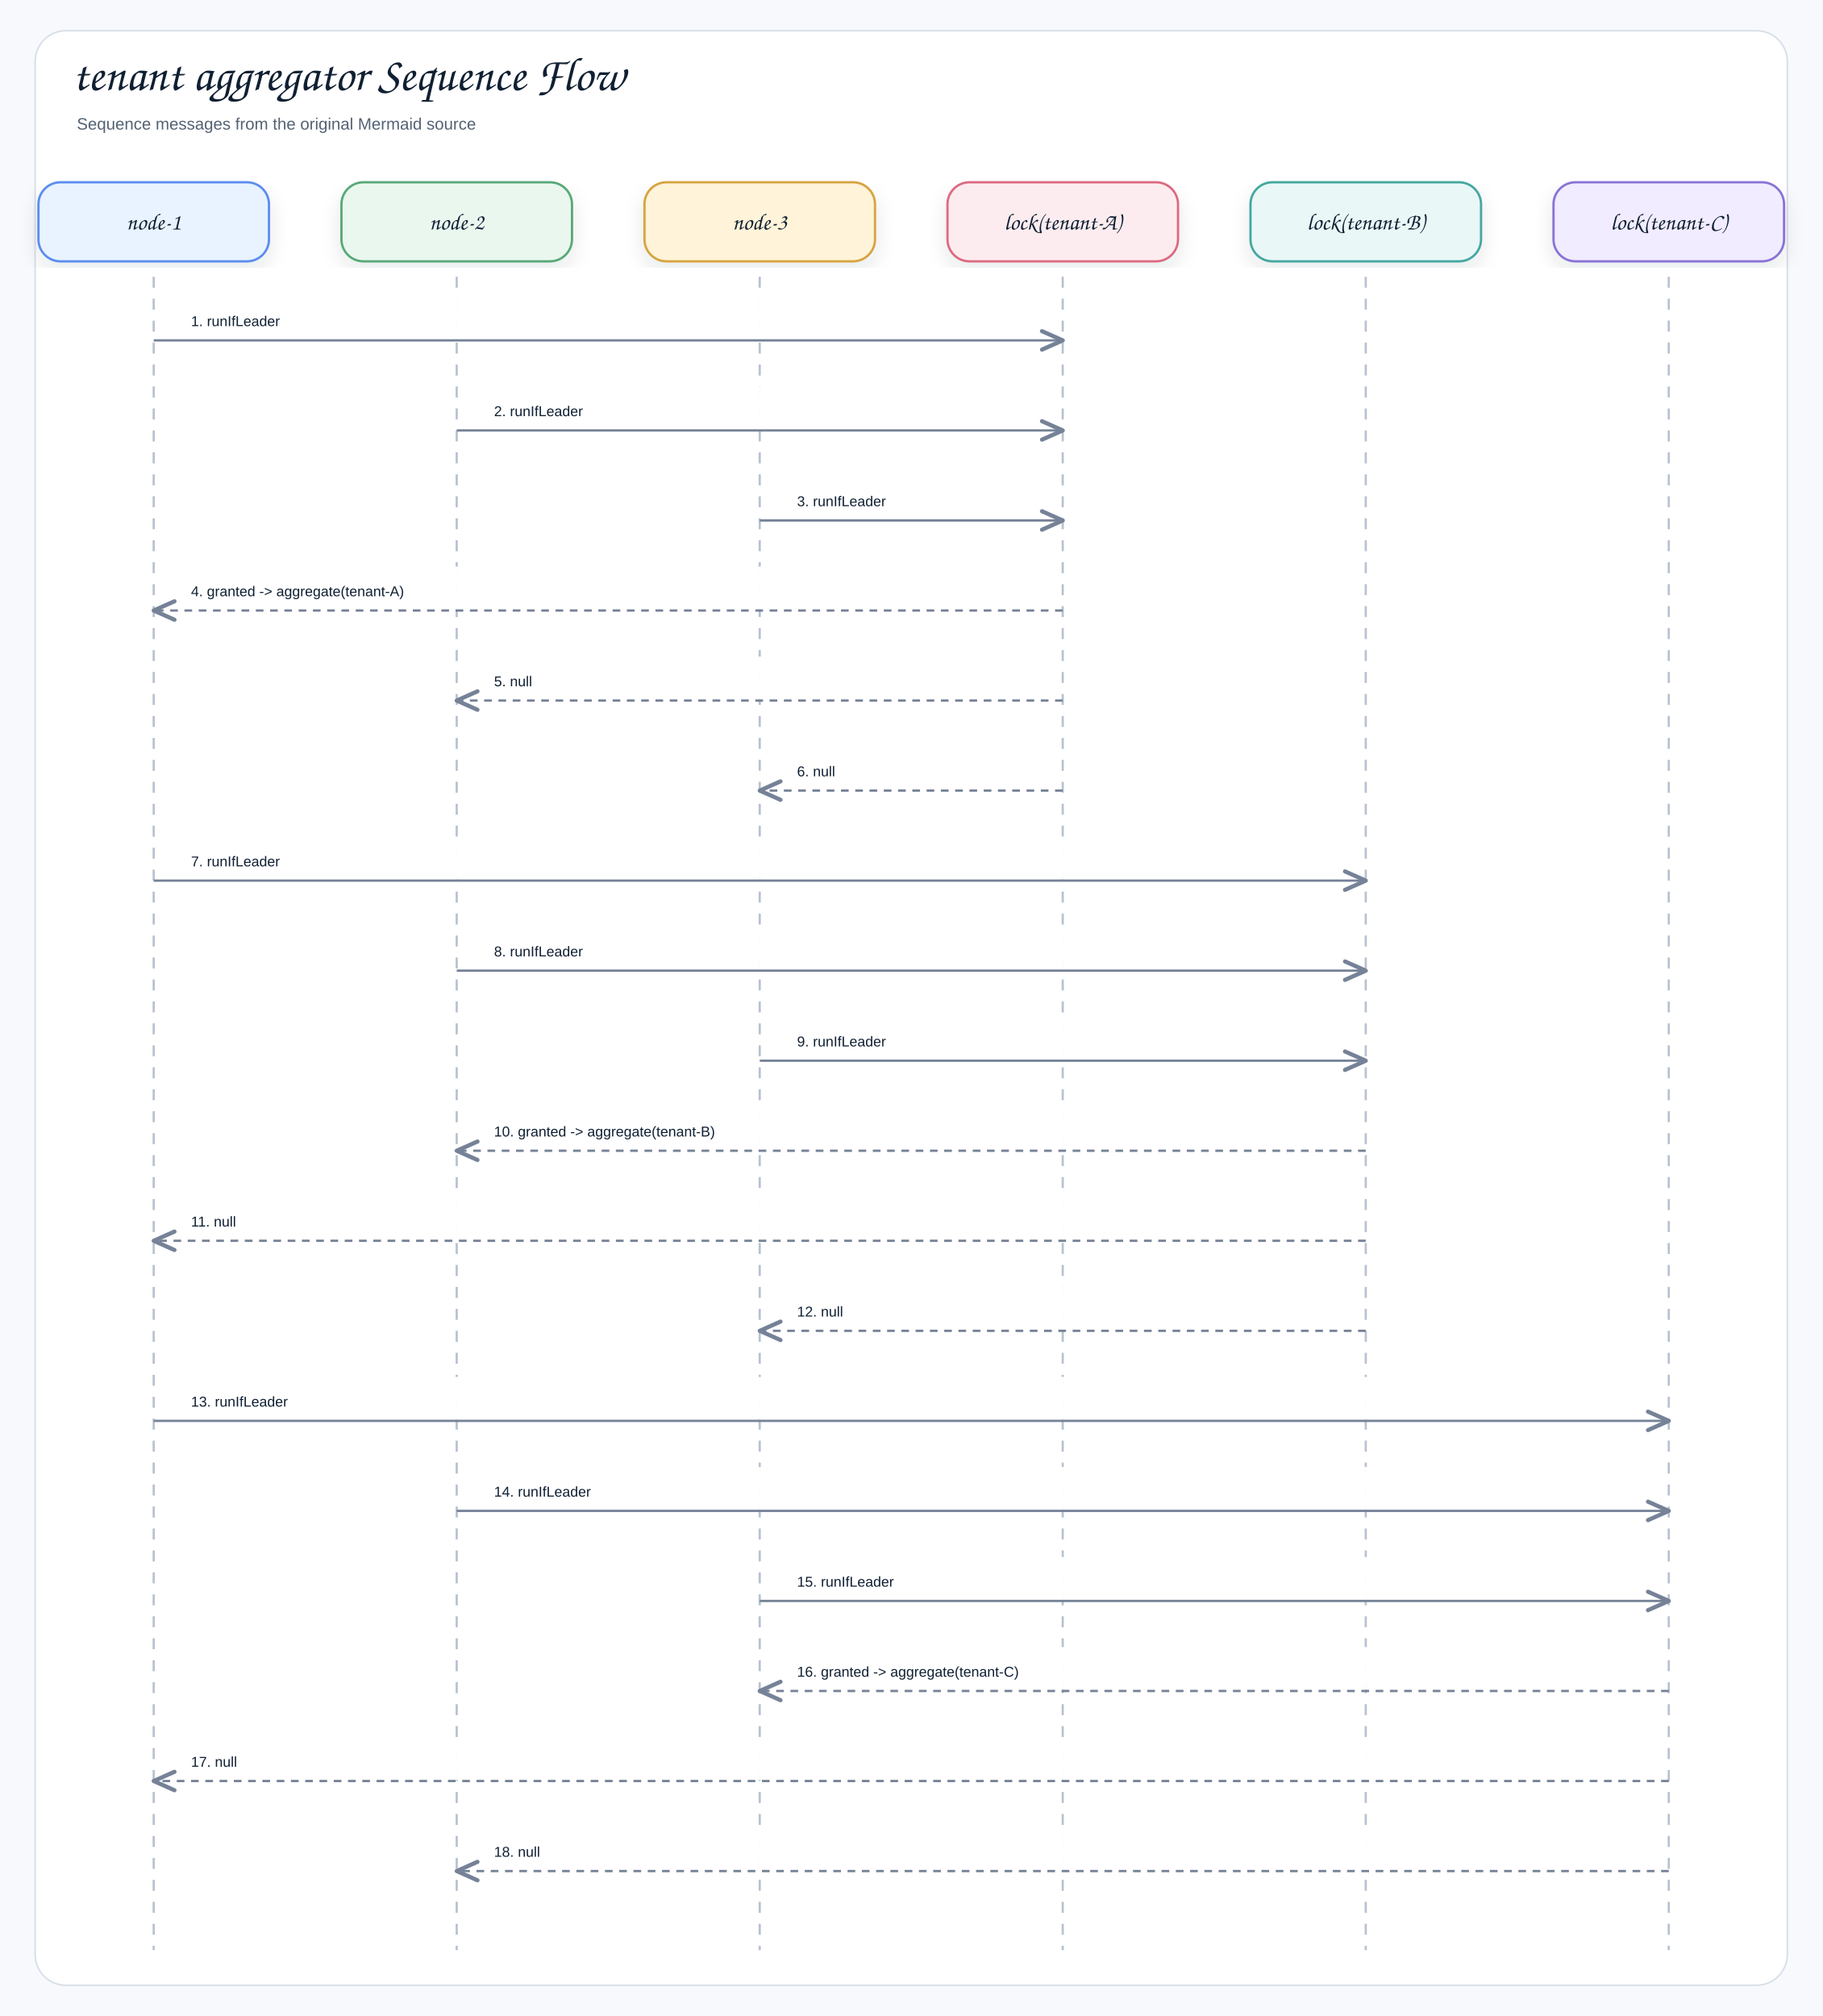
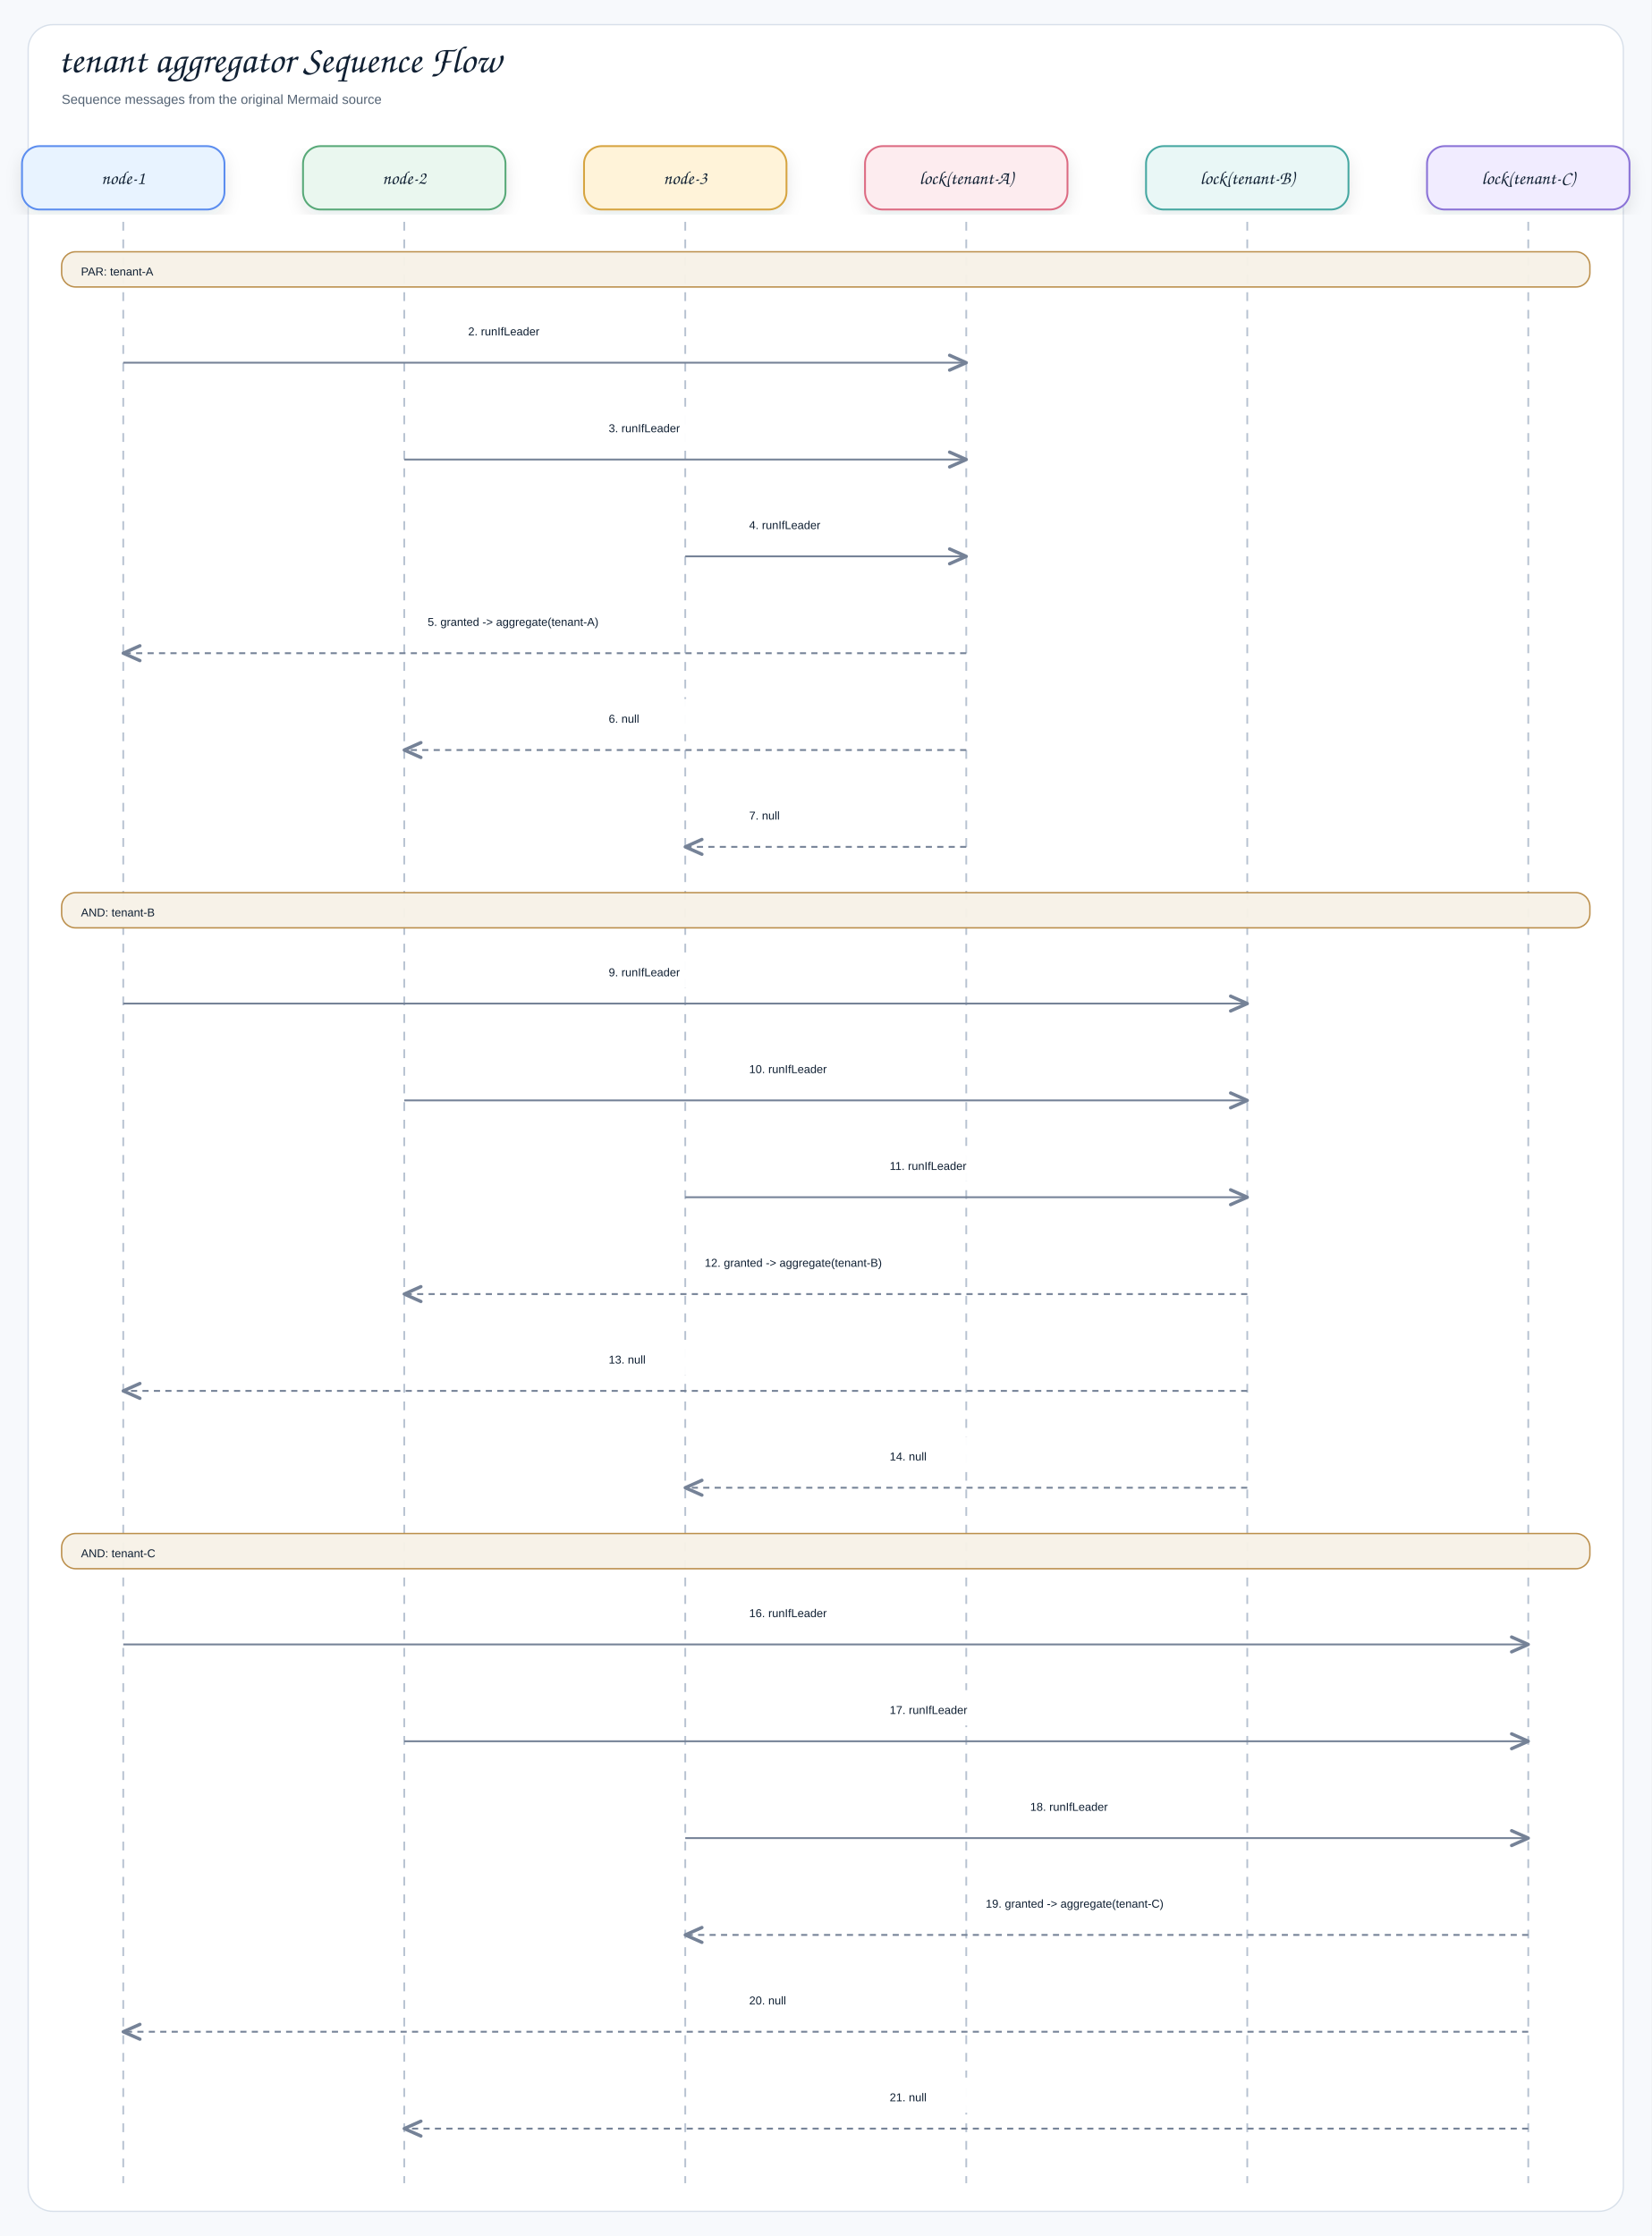
- <svg xmlns="http://www.w3.org/2000/svg" width="1660" height="1836" viewBox="0 0 1660 1836" role="img" aria-label="tenant aggregator Sequence Flow">
+ <svg xmlns="http://www.w3.org/2000/svg" width="1876" height="2540" viewBox="0 0 1876 2540" role="img" aria-label="tenant aggregator Sequence Flow">
  <defs>
    <filter id="shadow" x="-8%" y="-8%" width="116%" height="116%">
      <feDropShadow dx="0" dy="8" stdDeviation="9" flood-color="#1f2937" flood-opacity="0.10" />
    </filter>
    <marker id="openArrow" markerWidth="12" markerHeight="10" refX="10" refY="5" orient="auto" markerUnits="strokeWidth">
      <path d="M 1 1 L 10 5 L 1 9" fill="none" stroke="#758297" stroke-width="1.8" stroke-linecap="round" stroke-linejoin="round" />
    </marker>
    <marker id="inherit" markerWidth="14" markerHeight="12" refX="12" refY="6" orient="auto" markerUnits="strokeWidth">
      <path d="M 0 1 L 12 6 L 0 11 Z" fill="#ffffff" stroke="#758297" stroke-width="1.8" />
    </marker>
    <style>
    .canvas{fill:#f7f9fc}.frame{fill:#fff;stroke:#d8e0ea;stroke-width:1.5}
    .title{font-family:"Architects Daughter","Comic Sans MS","Comic Sans",cursive;font-size:43px;font-weight:400;fill:#102033}
    .subtitle{font-family:"Comic Sans MS","Comic Sans","Comic Neue",Arial,sans-serif;font-size:15px;font-weight:400;fill:#536273}
    .label{font-family:"Architects Daughter","Comic Sans MS","Comic Sans",cursive;font-size:25px;font-weight:400;fill:#102033}
    .smallLabel{font-family:"Architects Daughter","Comic Sans MS","Comic Sans",cursive;font-size:21px;font-weight:400;fill:#102033}
    .mono{font-family:"Comic Sans MS","Comic Sans","Comic Neue",Arial,sans-serif;font-size:12px;font-weight:400;fill:#102033}
    .small{font-family:"Comic Sans MS","Comic Sans","Comic Neue",Arial,sans-serif;font-size:12px;font-weight:400;fill:#536273}
    .strong{font-family:"Comic Sans MS","Comic Sans","Comic Neue",Arial,sans-serif;font-size:13px;font-weight:400;fill:#102033}
    .card{stroke-width:2.1;filter:url(#shadow)}.compartment{stroke-width:1.5;fill:none}
    .line{stroke:#758297;stroke-width:2.1;fill:none;marker-end:url(#openArrow)}
    .plainLine{stroke:#758297;stroke-width:2.1;fill:none}
    .dashed{stroke:#758297;stroke-width:2.1;stroke-dasharray:7 6;fill:none;marker-end:url(#openArrow)}
    .inheritLine{stroke:#758297;stroke-width:2.2;fill:none;marker-end:url(#inherit)}
    .implLine{stroke:#758297;stroke-width:2.2;stroke-dasharray:8 7;fill:none;marker-end:url(#inherit)}
  </style>
  </defs>
-   <rect class="canvas" width="1660" height="1836" />
-   <rect class="frame" x="32" y="28" width="1596" height="1780" rx="28" />
+   <rect class="canvas" width="1876" height="2540" />
+   <rect class="frame" x="32" y="28" width="1812" height="2484" rx="28" />
  <text class="title" x="66" y="82">tenant aggregator Sequence Flow</text>
  <text class="subtitle" x="70" y="118">Sequence messages from the original Mermaid source</text>
-   <rect class="card" x="35" y="166" width="210" height="72" rx="20" fill="#E8F3FF" stroke="#5B8DEF" />
+   <rect class="card" x="25" y="166" width="230" height="72" rx="20" fill="#E8F3FF" stroke="#5B8DEF" />
  <text class="smallLabel" x="140" y="209" text-anchor="middle">node-1</text>
-   <line x1="140" y1="252" x2="140" y2="1776" stroke="#b7c2d1" stroke-width="2" stroke-dasharray="10 10" />
-   <rect class="card" x="311" y="166" width="210" height="72" rx="20" fill="#EAF7EF" stroke="#58A978" />
-   <text class="smallLabel" x="416" y="209" text-anchor="middle">node-2</text>
-   <line x1="416" y1="252" x2="416" y2="1776" stroke="#b7c2d1" stroke-width="2" stroke-dasharray="10 10" />
-   <rect class="card" x="587" y="166" width="210" height="72" rx="20" fill="#FFF3D9" stroke="#D6A441" />
-   <text class="smallLabel" x="692" y="209" text-anchor="middle">node-3</text>
-   <line x1="692" y1="252" x2="692" y2="1776" stroke="#b7c2d1" stroke-width="2" stroke-dasharray="10 10" />
-   <rect class="card" x="863" y="166" width="210" height="72" rx="20" fill="#FDECEF" stroke="#DC6B82" />
-   <text class="smallLabel" x="968" y="209" text-anchor="middle">lock(tenant-A)</text>
-   <line x1="968" y1="252" x2="968" y2="1776" stroke="#b7c2d1" stroke-width="2" stroke-dasharray="10 10" />
-   <rect class="card" x="1139" y="166" width="210" height="72" rx="20" fill="#E9F7F6" stroke="#45A7A1" />
-   <text class="smallLabel" x="1244" y="209" text-anchor="middle">lock(tenant-B)</text>
-   <line x1="1244" y1="252" x2="1244" y2="1776" stroke="#b7c2d1" stroke-width="2" stroke-dasharray="10 10" />
-   <rect class="card" x="1415" y="166" width="210" height="72" rx="20" fill="#F1ECFF" stroke="#8A72D6" />
-   <text class="smallLabel" x="1520" y="209" text-anchor="middle">lock(tenant-C)</text>
-   <line x1="1520" y1="252" x2="1520" y2="1776" stroke="#b7c2d1" stroke-width="2" stroke-dasharray="10 10" />
-   <rect x="158" y="270" width="792" height="39" rx="12" fill="#ffffff" opacity="0.97" />
-   <text class="strong" x="174" y="297" text-anchor="start">1. runIfLeader</text>
-   <path class="line" d="M140 310 L968 310" />
-   <rect x="434" y="352" width="516" height="39" rx="12" fill="#ffffff" opacity="0.97" />
-   <text class="strong" x="450" y="379" text-anchor="start">2. runIfLeader</text>
-   <path class="line" d="M416 392 L968 392" />
-   <rect x="710" y="434" width="240" height="39" rx="12" fill="#ffffff" opacity="0.97" />
-   <text class="strong" x="726" y="461" text-anchor="start">3. runIfLeader</text>
-   <path class="line" d="M692 474 L968 474" />
-   <rect x="158" y="516" width="792" height="39" rx="12" fill="#ffffff" opacity="0.97" />
-   <text class="strong" x="174" y="543" text-anchor="start">4. granted -&gt; aggregate(tenant-A)</text>
-   <path class="dashed" d="M968 556 L140 556" />
-   <rect x="434" y="598" width="516" height="39" rx="12" fill="#ffffff" opacity="0.97" />
-   <text class="strong" x="450" y="625" text-anchor="start">5. null</text>
-   <path class="dashed" d="M968 638 L416 638" />
-   <rect x="710" y="680" width="240" height="39" rx="12" fill="#ffffff" opacity="0.97" />
-   <text class="strong" x="726" y="707" text-anchor="start">6. null</text>
-   <path class="dashed" d="M968 720 L692 720" />
-   <rect x="158" y="762" width="1068" height="39" rx="12" fill="#ffffff" opacity="0.97" />
-   <text class="strong" x="174" y="789" text-anchor="start">7. runIfLeader</text>
-   <path class="line" d="M140 802 L1244 802" />
-   <rect x="434" y="844" width="792" height="39" rx="12" fill="#ffffff" opacity="0.97" />
-   <text class="strong" x="450" y="871" text-anchor="start">8. runIfLeader</text>
-   <path class="line" d="M416 884 L1244 884" />
-   <rect x="710" y="926" width="516" height="39" rx="12" fill="#ffffff" opacity="0.97" />
-   <text class="strong" x="726" y="953" text-anchor="start">9. runIfLeader</text>
-   <path class="line" d="M692 966 L1244 966" />
-   <rect x="434" y="1008" width="792" height="39" rx="12" fill="#ffffff" opacity="0.97" />
-   <text class="strong" x="450" y="1035" text-anchor="start">10. granted -&gt; aggregate(tenant-B)</text>
-   <path class="dashed" d="M1244 1048 L416 1048" />
-   <rect x="158" y="1090" width="1068" height="39" rx="12" fill="#ffffff" opacity="0.97" />
-   <text class="strong" x="174" y="1117" text-anchor="start">11. null</text>
-   <path class="dashed" d="M1244 1130 L140 1130" />
-   <rect x="710" y="1172" width="516" height="39" rx="12" fill="#ffffff" opacity="0.97" />
-   <text class="strong" x="726" y="1199" text-anchor="start">12. null</text>
-   <path class="dashed" d="M1244 1212 L692 1212" />
-   <rect x="158" y="1254" width="1344" height="39" rx="12" fill="#ffffff" opacity="0.97" />
-   <text class="strong" x="174" y="1281" text-anchor="start">13. runIfLeader</text>
-   <path class="line" d="M140 1294 L1520 1294" />
-   <rect x="434" y="1336" width="1068" height="39" rx="12" fill="#ffffff" opacity="0.97" />
-   <text class="strong" x="450" y="1363" text-anchor="start">14. runIfLeader</text>
-   <path class="line" d="M416 1376 L1520 1376" />
-   <rect x="710" y="1418" width="792" height="39" rx="12" fill="#ffffff" opacity="0.97" />
-   <text class="strong" x="726" y="1445" text-anchor="start">15. runIfLeader</text>
-   <path class="line" d="M692 1458 L1520 1458" />
-   <rect x="710" y="1500" width="792" height="39" rx="12" fill="#ffffff" opacity="0.97" />
-   <text class="strong" x="726" y="1527" text-anchor="start">16. granted -&gt; aggregate(tenant-C)</text>
-   <path class="dashed" d="M1520 1540 L692 1540" />
-   <rect x="158" y="1582" width="1344" height="39" rx="12" fill="#ffffff" opacity="0.97" />
-   <text class="strong" x="174" y="1609" text-anchor="start">17. null</text>
-   <path class="dashed" d="M1520 1622 L140 1622" />
-   <rect x="434" y="1664" width="1068" height="39" rx="12" fill="#ffffff" opacity="0.97" />
-   <text class="strong" x="450" y="1691" text-anchor="start">18. null</text>
-   <path class="dashed" d="M1520 1704 L416 1704" />
+   <line class="lifeline" x1="140" y1="252" x2="140" y2="2480" stroke="#b7c2d1" stroke-width="2" stroke-dasharray="10 10" />
+   <rect class="card" x="344.2" y="166" width="230" height="72" rx="20" fill="#EAF7EF" stroke="#58A978" />
+   <text class="smallLabel" x="459.2" y="209" text-anchor="middle">node-2</text>
+   <line class="lifeline" x1="459.2" y1="252" x2="459.2" y2="2480" stroke="#b7c2d1" stroke-width="2" stroke-dasharray="10 10" />
+   <rect class="card" x="663.4" y="166" width="230" height="72" rx="20" fill="#FFF3D9" stroke="#D6A441" />
+   <text class="smallLabel" x="778.4" y="209" text-anchor="middle">node-3</text>
+   <line class="lifeline" x1="778.4" y1="252" x2="778.4" y2="2480" stroke="#b7c2d1" stroke-width="2" stroke-dasharray="10 10" />
+   <rect class="card" x="982.6" y="166" width="230" height="72" rx="20" fill="#FDECEF" stroke="#DC6B82" />
+   <text class="smallLabel" x="1097.6" y="209" text-anchor="middle">lock(tenant-A)</text>
+   <line class="lifeline" x1="1097.6" y1="252" x2="1097.6" y2="2480" stroke="#b7c2d1" stroke-width="2" stroke-dasharray="10 10" />
+   <rect class="card" x="1301.8" y="166" width="230" height="72" rx="20" fill="#E9F7F6" stroke="#45A7A1" />
+   <text class="smallLabel" x="1416.8" y="209" text-anchor="middle">lock(tenant-B)</text>
+   <line class="lifeline" x1="1416.8" y1="252" x2="1416.8" y2="2480" stroke="#b7c2d1" stroke-width="2" stroke-dasharray="10 10" />
+   <rect class="card" x="1621" y="166" width="230" height="72" rx="20" fill="#F1ECFF" stroke="#8A72D6" />
+   <text class="smallLabel" x="1736" y="209" text-anchor="middle">lock(tenant-C)</text>
+   <line class="lifeline" x1="1736" y1="252" x2="1736" y2="2480" stroke="#b7c2d1" stroke-width="2" stroke-dasharray="10 10" />
+   <rect x="70" y="286" width="1736" height="40" rx="16" fill="#F7F1E7" stroke="#B88A44" stroke-width="1.6" opacity="0.96" />
+   <text class="strong" x="92" y="313" text-anchor="start">PAR: tenant-A</text>
+   <rect x="513.8" y="354" width="210" height="40" rx="12" fill="#ffffff" opacity="0.97" />
+   <text class="strong" x="531.8" y="381" text-anchor="start">2. runIfLeader</text>
+   <path class="line" d="M140 412 L1097.6 412" />
+   <rect x="673.4" y="464" width="210" height="40" rx="12" fill="#ffffff" opacity="0.97" />
+   <text class="strong" x="691.4" y="491" text-anchor="start">3. runIfLeader</text>
+   <path class="line" d="M459.2 522 L1097.6 522" />
+   <rect x="833" y="574" width="210" height="40" rx="12" fill="#ffffff" opacity="0.97" />
+   <text class="strong" x="851" y="601" text-anchor="start">4. runIfLeader</text>
+   <path class="line" d="M778.4 632 L1097.6 632" />
+   <rect x="467.8" y="684" width="302" height="40" rx="12" fill="#ffffff" opacity="0.97" />
+   <text class="strong" x="485.8" y="711" text-anchor="start">5. granted -&gt; aggregate(tenant-A)</text>
+   <path class="dashed" d="M1097.6 742 L140 742" />
+   <rect x="673.4" y="794" width="210" height="40" rx="12" fill="#ffffff" opacity="0.97" />
+   <text class="strong" x="691.4" y="821" text-anchor="start">6. null</text>
+   <path class="dashed" d="M1097.6 852 L459.2 852" />
+   <rect x="833" y="904" width="210" height="40" rx="12" fill="#ffffff" opacity="0.97" />
+   <text class="strong" x="851" y="931" text-anchor="start">7. null</text>
+   <path class="dashed" d="M1097.6 962 L778.4 962" />
+   <rect x="70" y="1014" width="1736" height="40" rx="16" fill="#F7F1E7" stroke="#B88A44" stroke-width="1.6" opacity="0.96" />
+   <text class="strong" x="92" y="1041" text-anchor="start">AND: tenant-B</text>
+   <rect x="673.4" y="1082" width="210" height="40" rx="12" fill="#ffffff" opacity="0.97" />
+   <text class="strong" x="691.4" y="1109" text-anchor="start">9. runIfLeader</text>
+   <path class="line" d="M140 1140 L1416.8 1140" />
+   <rect x="833" y="1192" width="210" height="40" rx="12" fill="#ffffff" opacity="0.97" />
+   <text class="strong" x="851" y="1219" text-anchor="start">10. runIfLeader</text>
+   <path class="line" d="M459.2 1250 L1416.8 1250" />
+   <rect x="992.6" y="1302" width="210" height="40" rx="12" fill="#ffffff" opacity="0.97" />
+   <text class="strong" x="1010.6" y="1329" text-anchor="start">11. runIfLeader</text>
+   <path class="line" d="M778.4 1360 L1416.8 1360" />
+   <rect x="782.5" y="1412" width="311" height="40" rx="12" fill="#ffffff" opacity="0.97" />
+   <text class="strong" x="800.5" y="1439" text-anchor="start">12. granted -&gt; aggregate(tenant-B)</text>
+   <path class="dashed" d="M1416.8 1470 L459.2 1470" />
+   <rect x="673.4" y="1522" width="210" height="40" rx="12" fill="#ffffff" opacity="0.97" />
+   <text class="strong" x="691.4" y="1549" text-anchor="start">13. null</text>
+   <path class="dashed" d="M1416.8 1580 L140 1580" />
+   <rect x="992.6" y="1632" width="210" height="40" rx="12" fill="#ffffff" opacity="0.97" />
+   <text class="strong" x="1010.6" y="1659" text-anchor="start">14. null</text>
+   <path class="dashed" d="M1416.8 1690 L778.4 1690" />
+   <rect x="70" y="1742" width="1736" height="40" rx="16" fill="#F7F1E7" stroke="#B88A44" stroke-width="1.6" opacity="0.96" />
+   <text class="strong" x="92" y="1769" text-anchor="start">AND: tenant-C</text>
+   <rect x="833" y="1810" width="210" height="40" rx="12" fill="#ffffff" opacity="0.97" />
+   <text class="strong" x="851" y="1837" text-anchor="start">16. runIfLeader</text>
+   <path class="line" d="M140 1868 L1736 1868" />
+   <rect x="992.6" y="1920" width="210" height="40" rx="12" fill="#ffffff" opacity="0.97" />
+   <text class="strong" x="1010.6" y="1947" text-anchor="start">17. runIfLeader</text>
+   <path class="line" d="M459.2 1978 L1736 1978" />
+   <rect x="1152.2" y="2030" width="210" height="40" rx="12" fill="#ffffff" opacity="0.97" />
+   <text class="strong" x="1170.2" y="2057" text-anchor="start">18. runIfLeader</text>
+   <path class="line" d="M778.4 2088 L1736 2088" />
+   <rect x="1101.7" y="2140" width="311" height="40" rx="12" fill="#ffffff" opacity="0.97" />
+   <text class="strong" x="1119.7" y="2167" text-anchor="start">19. granted -&gt; aggregate(tenant-C)</text>
+   <path class="dashed" d="M1736 2198 L778.4 2198" />
+   <rect x="833" y="2250" width="210" height="40" rx="12" fill="#ffffff" opacity="0.97" />
+   <text class="strong" x="851" y="2277" text-anchor="start">20. null</text>
+   <path class="dashed" d="M1736 2308 L140 2308" />
+   <rect x="992.6" y="2360" width="210" height="40" rx="12" fill="#ffffff" opacity="0.97" />
+   <text class="strong" x="1010.6" y="2387" text-anchor="start">21. null</text>
+   <path class="dashed" d="M1736 2418 L459.2 2418" />
</svg>
